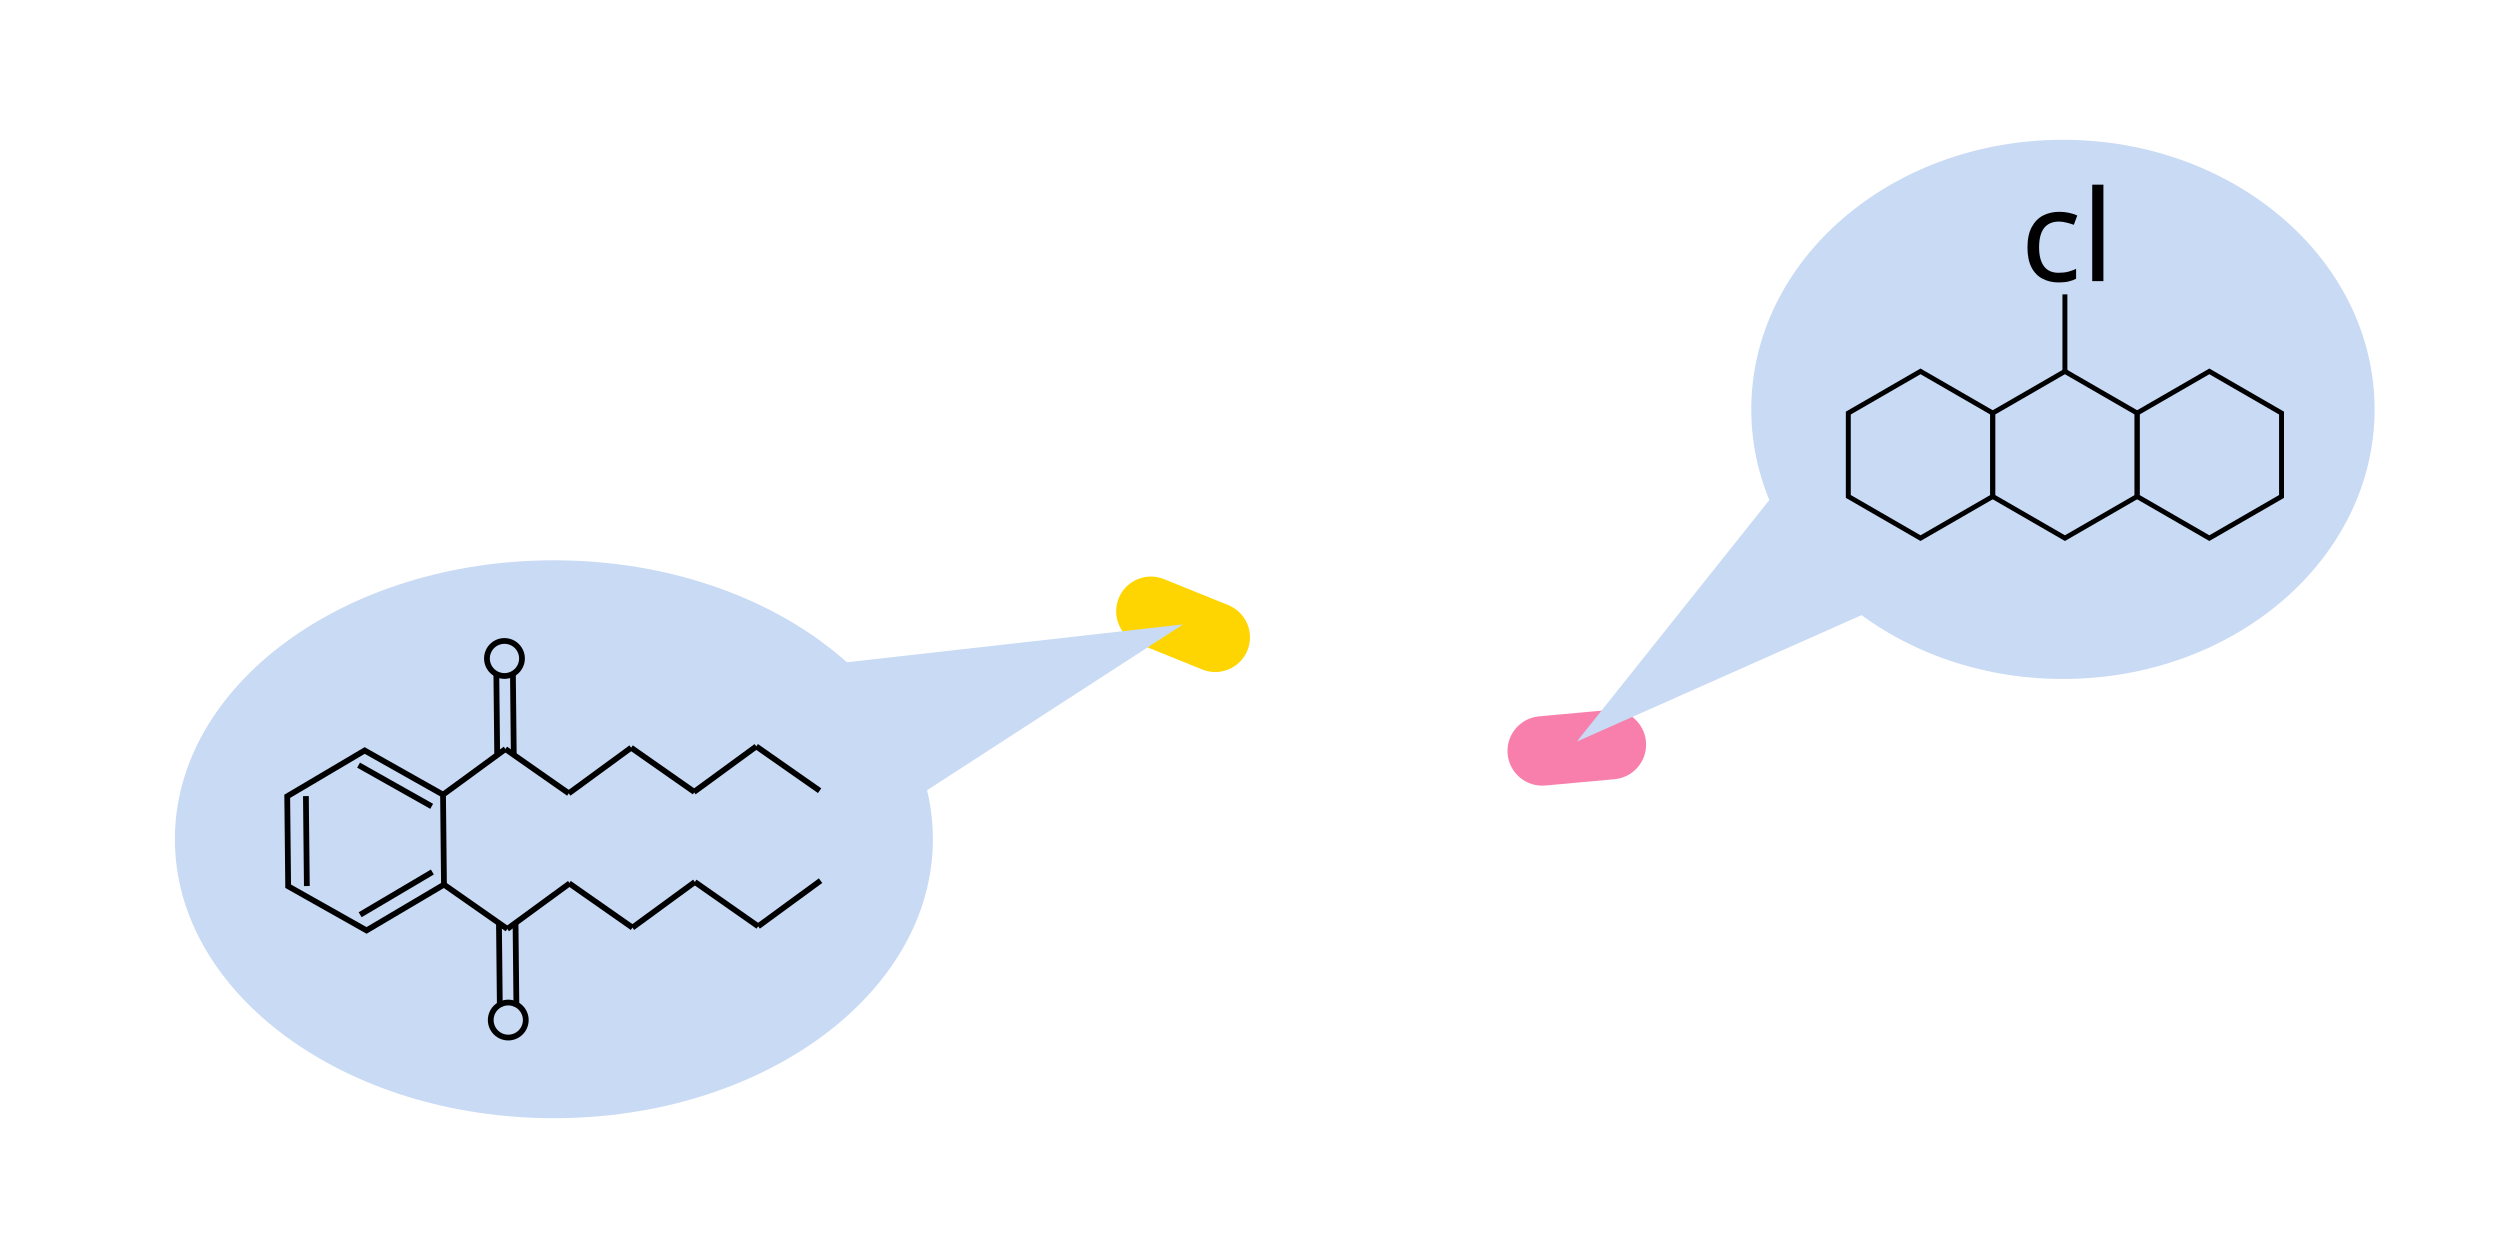
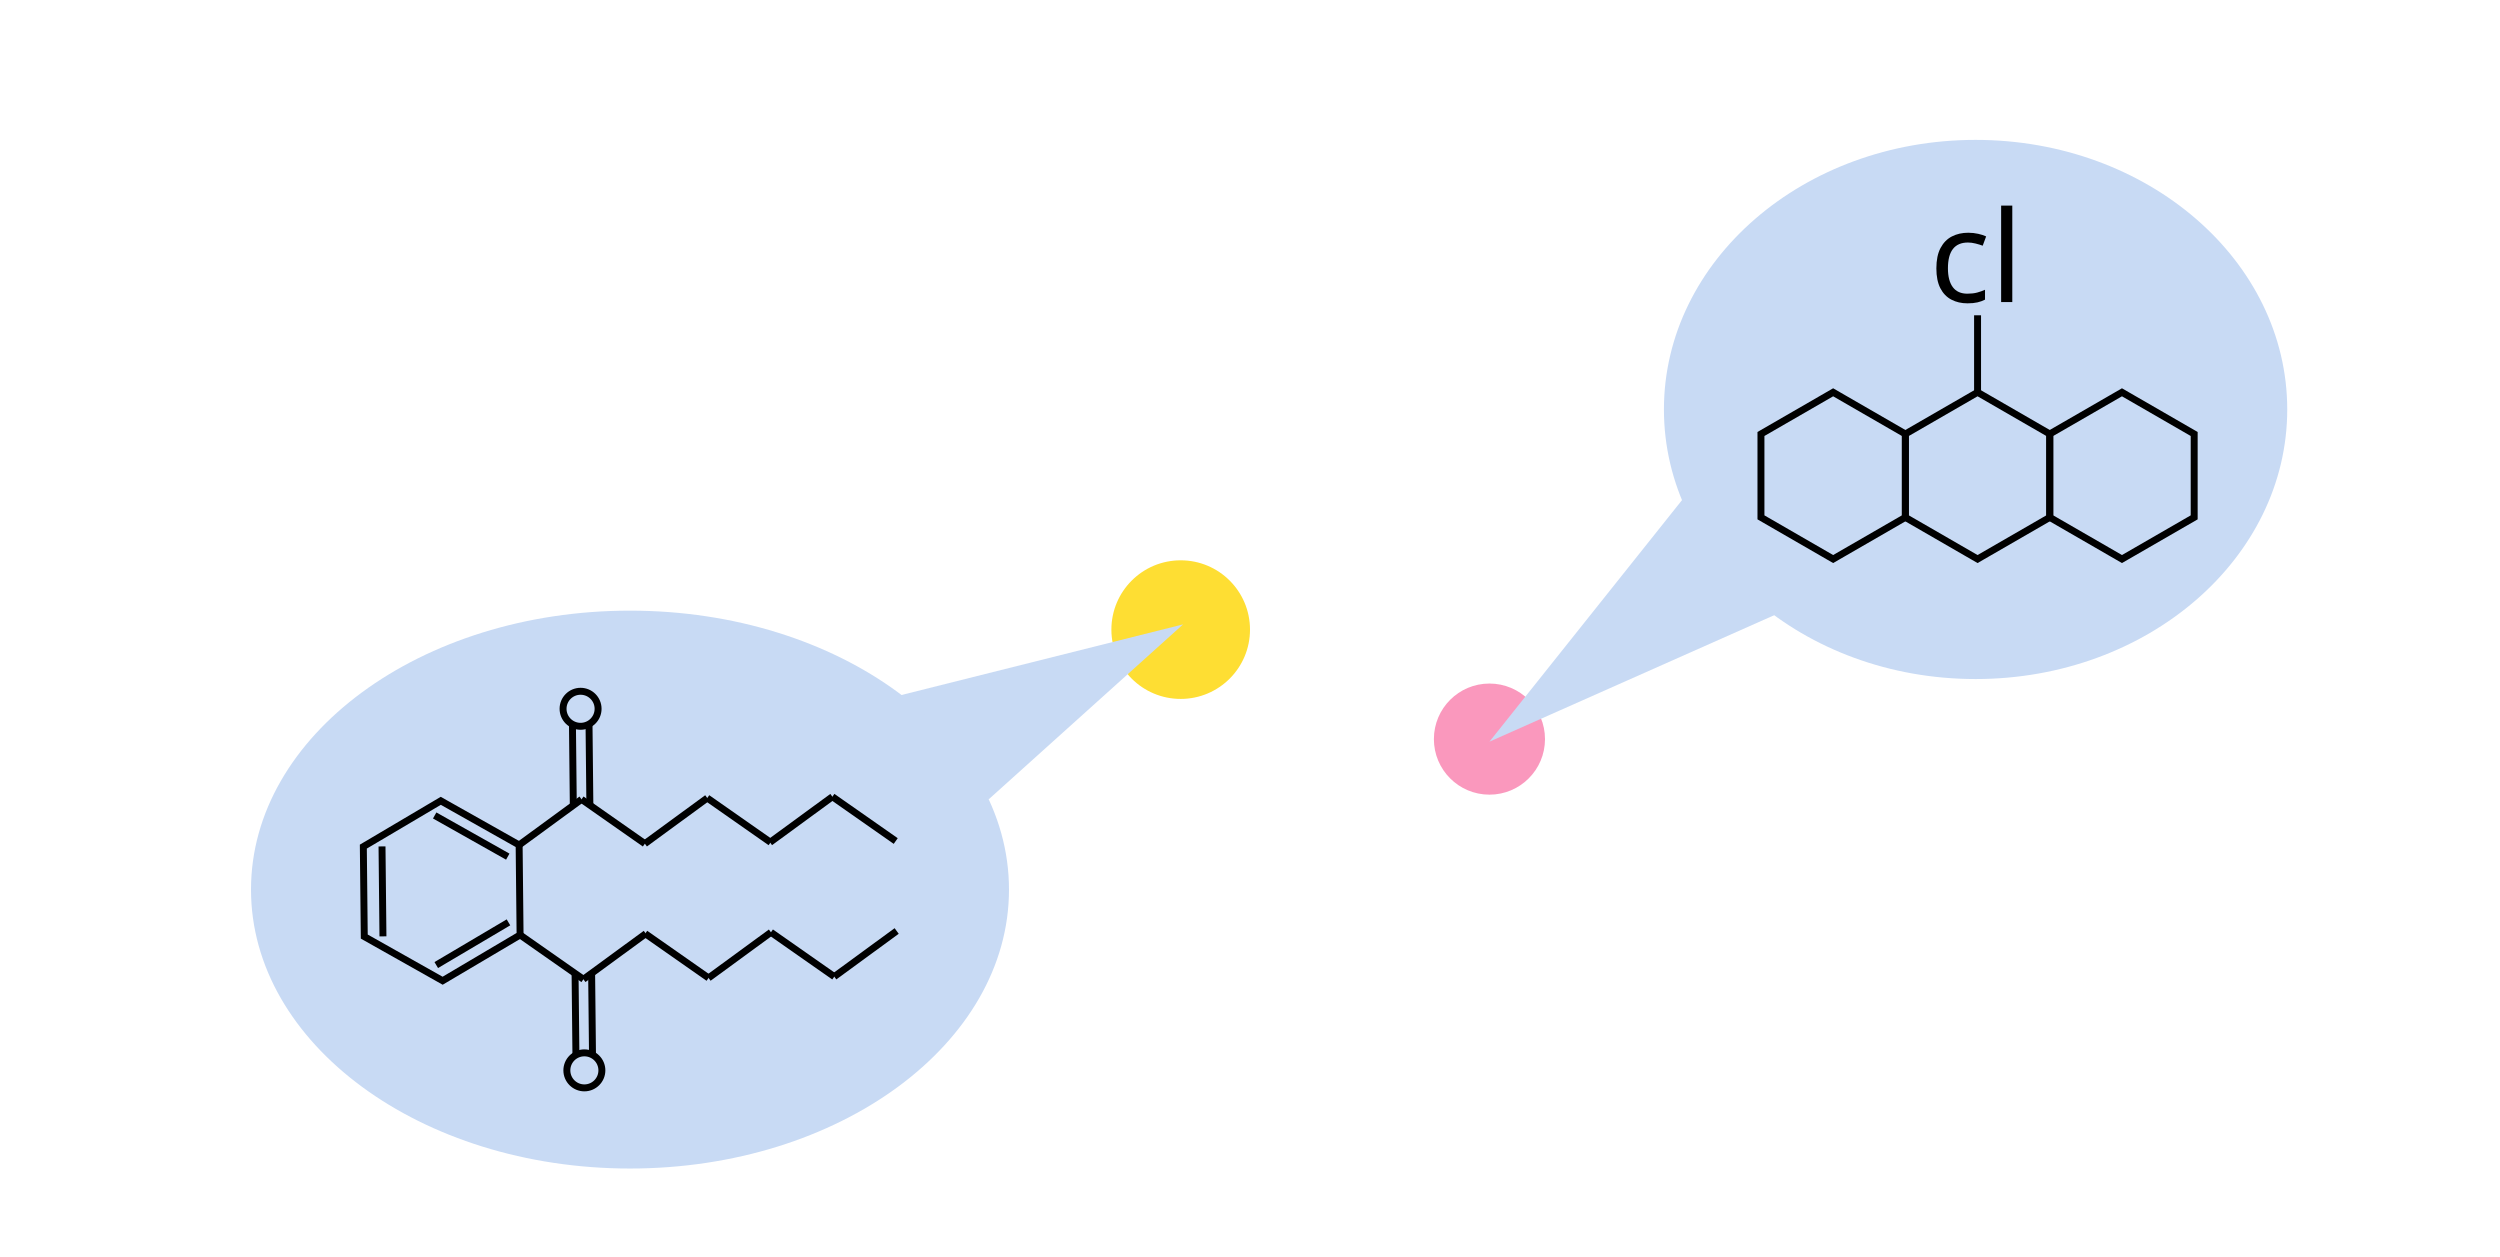
<svg xmlns="http://www.w3.org/2000/svg" width="100%" height="100%" viewBox="0 0 360 181" version="1.1" xml:space="preserve" style="fill-rule:evenodd;clip-rule:evenodd;">
  <rect id="T.-.-Lund.-.-DescriptionMolecule" x="0" y="0" width="360" height="181" style="fill:none;" />
-   <path d="M179.635,93.644c1.034,-2.559 -0.204,-5.475 -2.763,-6.509l-9.272,-3.746c-2.558,-1.034 -5.475,0.204 -6.509,2.763c-1.033,2.558 0.205,5.475 2.763,6.509l9.272,3.746c2.559,1.034 5.475,-0.204 6.509,-2.763Z" style="fill:#fed500;" />
-   <path d="M132.335,114.542l-12.108,-18.984l50.136,-5.648l-38.028,24.632Z" style="fill:#c8daf4;fill-rule:nonzero;" />
-   <ellipse cx="79.76" cy="120.853" rx="54.575" ry="40.168" style="fill:#c8daf4;" />
+   <circle cx="170.02" cy="90.665" r="9.98" style="fill:#fed500;fill-opacity:0.8;" />
+   <path d="M142.371,115.105l-14.811,-14.46l42.803,-10.735l-27.992,25.195Z" style="fill:#c8daf4;fill-rule:nonzero;" />
+   <ellipse cx="90.72" cy="128.1" rx="54.575" ry="40.168" style="fill:#c8daf4;" />
  <g>
-     <path d="M63.932,127.384l-11.151,6.595l-11.285,-6.36l-0.136,-12.953l11.15,-6.595l11.286,6.36l0.136,12.953Z" style="fill:none;stroke:#000;stroke-width:0.83px;" />
-     <path d="M63.796,114.431l8.984,-6.572" style="fill:none;stroke:#000;stroke-width:0.83px;" />
-     <path d="M63.932,127.384l9.12,6.382" style="fill:none;stroke:#000;stroke-width:0.83px;" />
-     <path d="M72.78,107.859l9.12,6.382" style="fill:none;stroke:#000;stroke-width:0.83px;" />
-     <path d="M73.052,133.766l8.984,-6.572" style="fill:none;stroke:#000;stroke-width:0.83px;" />
-     <path d="M81.9,114.241l8.985,-6.572" style="fill:none;stroke:#000;stroke-width:0.83px;" />
-     <path d="M90.885,107.669l9.12,6.382" style="fill:none;stroke:#000;stroke-width:0.83px;" />
-     <path d="M81.951,127.195l9.121,6.382" style="fill:none;stroke:#000;stroke-width:0.83px;" />
-     <path d="M91.072,133.577l8.984,-6.572" style="fill:none;stroke:#000;stroke-width:0.83px;" />
-     <path d="M99.92,114.052l8.984,-6.572" style="fill:none;stroke:#000;stroke-width:0.83px;" />
-     <path d="M108.904,107.48l9.12,6.382" style="fill:none;stroke:#000;stroke-width:0.83px;" />
-     <path d="M100.056,127.005l9.12,6.383" style="fill:none;stroke:#000;stroke-width:0.83px;" />
-     <path d="M109.176,133.388l8.984,-6.572" style="fill:none;stroke:#000;stroke-width:0.83px;" />
-     <path d="M44.05,114.638l0.136,12.953" style="fill:none;stroke:#000;stroke-width:0.83px;" />
-     <path d="M51.635,110.181l10.525,5.93" style="fill:none;stroke:#000;stroke-width:0.83px;" />
-     <path d="M62.259,125.571l-10.398,6.15" style="fill:none;stroke:#000;stroke-width:0.83px;" />
-     <path d="M71.596,108.725l-0.125,-11.869" style="fill:none;stroke:#000;stroke-width:0.83px;" />
-     <path d="M73.982,108.7l-0.124,-11.869" style="fill:none;stroke:#000;stroke-width:0.83px;" />
-     <path d="M71.975,144.931l-0.124,-11.869" style="fill:none;stroke:#000;stroke-width:0.83px;" />
-     <path d="M74.362,144.906l-0.124,-11.869" style="fill:none;stroke:#000;stroke-width:0.83px;" />
-     <circle cx="72.643" cy="94.819" r="2.522" style="fill:none;stroke:#000;stroke-width:0.83px;" />
-     <circle cx="73.189" cy="146.887" r="2.522" style="fill:none;stroke:#000;stroke-width:0.83px;" />
+     <path d="M74.891,134.631l-11.15,6.595l-11.286,-6.36l-0.135,-12.954l11.15,-6.594l11.285,6.359l0.136,12.954Z" style="fill:none;stroke:#000;stroke-width:1px;" />
+     <path d="M74.755,121.677l8.985,-6.572" style="fill:none;stroke:#000;stroke-width:1px;" />
+     <path d="M74.891,134.631l9.12,6.382" style="fill:none;stroke:#000;stroke-width:1px;" />
+     <path d="M83.74,115.105l9.12,6.383" style="fill:none;stroke:#000;stroke-width:1px;" />
+     <path d="M84.011,141.013l8.985,-6.572" style="fill:none;stroke:#000;stroke-width:1px;" />
+     <path d="M92.86,121.488l8.984,-6.572" style="fill:none;stroke:#000;stroke-width:1px;" />
+     <path d="M101.844,114.916l9.121,6.382" style="fill:none;stroke:#000;stroke-width:1px;" />
+     <path d="M92.911,134.442l9.12,6.382" style="fill:none;stroke:#000;stroke-width:1px;" />
+     <path d="M102.031,140.824l8.984,-6.572" style="fill:none;stroke:#000;stroke-width:1px;" />
+     <path d="M110.88,121.298l8.984,-6.571" style="fill:none;stroke:#000;stroke-width:1px;" />
+     <path d="M119.864,114.727l9.12,6.382" style="fill:none;stroke:#000;stroke-width:1px;" />
+     <path d="M111.015,134.252l9.12,6.382" style="fill:none;stroke:#000;stroke-width:1px;" />
+     <path d="M120.135,140.634l8.985,-6.572" style="fill:none;stroke:#000;stroke-width:1px;" />
+     <path d="M55.01,121.884l0.135,12.954" style="fill:none;stroke:#000;stroke-width:1px;" />
+     <path d="M62.595,117.427l10.524,5.93" style="fill:none;stroke:#000;stroke-width:1px;" />
+     <path d="M73.219,132.818l-10.398,6.15" style="fill:none;stroke:#000;stroke-width:1px;" />
+     <path d="M82.555,115.971l-0.124,-11.868" style="fill:none;stroke:#000;stroke-width:1px;" />
+     <path d="M84.942,115.947l-0.125,-11.87" style="fill:none;stroke:#000;stroke-width:1px;" />
+     <path d="M82.935,152.178l-0.124,-11.87" style="fill:none;stroke:#000;stroke-width:1px;" />
+     <path d="M85.322,152.153l-0.125,-11.87" style="fill:none;stroke:#000;stroke-width:1px;" />
+     <circle cx="83.603" cy="102.066" r="2.522" style="fill:none;stroke:#000;stroke-width:1px;" />
+     <circle cx="84.149" cy="154.133" r="2.522" style="fill:none;stroke:#000;stroke-width:1px;" />
  </g>
-   <path d="M237.018,106.772c-0.25,-2.748 -2.685,-4.776 -5.433,-4.525l-9.959,0.907c-2.748,0.251 -4.776,2.685 -4.525,5.433c0.25,2.748 2.685,4.776 5.433,4.526l9.959,-0.908c2.748,-0.25 4.776,-2.684 4.525,-5.433Z" style="fill:#f87eac;" />
-   <path d="M227.06,106.788l30.082,-37.736l14.169,18.083l-44.251,19.653Z" style="fill:#c8daf4;fill-rule:nonzero;" />
-   <ellipse cx="297.063" cy="58.952" rx="44.878" ry="38.82" style="fill:#c8daf4;" />
+   <circle cx="214.48" cy="106.431" r="8" style="fill:#f87eac;fill-opacity:0.8;" />
+   <path d="M214.48,106.8l30.082,-37.736l14.17,18.083l-44.252,19.653Z" style="fill:#c8daf4;fill-rule:nonzero;" />
+   <ellipse cx="284.484" cy="58.963" rx="44.878" ry="38.82" style="fill:#c8daf4;" />
  <g>
-     <path d="M286.951,71.489l-10.398,6.003l-10.397,-6.003l0,-12.007l10.397,-6.004l10.398,6.004l0,12.007Z" style="fill:none;stroke:#000;stroke-width:0.71px;" />
-     <path d="M307.746,71.489l-10.398,6.003l-10.397,-6.003l0,-12.007l10.397,-6.004l10.398,6.004l0,12.007Z" style="fill:none;stroke:#000;stroke-width:0.71px;" />
-     <path d="M328.541,71.489l-10.398,6.003l-10.397,-6.003l0,-12.007l10.397,-6.004l10.398,6.004l0,12.007Z" style="fill:none;stroke:#000;stroke-width:0.71px;" />
-     <path d="M297.348,53.478l0,-11.088" style="fill:none;stroke:#000;stroke-width:0.71px;" />
-     <rect x="290.958" y="27.505" width="12.78" height="14.885" style="fill:none;" />
-     <text x="290.957px" y="40.486px" style="font-family:'LucidaGrande', 'Lucida Grande', sans-serif;font-weight:500;font-size:18.283px;">cl</text>
+     <path d="M274.372,74.5l-10.398,6.003l-10.397,-6.003l0,-12.006l10.397,-6.004l10.398,6.004l0,12.006Z" style="fill:none;stroke:#000;stroke-width:1px;" />
+     <path d="M295.166,74.5l-10.397,6.003l-10.397,-6.003l0,-12.006l10.397,-6.004l10.397,6.004l0,12.006Z" style="fill:none;stroke:#000;stroke-width:1px;" />
+     <path d="M315.962,74.5l-10.398,6.003l-10.398,-6.003l0,-12.006l10.398,-6.004l10.398,6.004l0,12.006Z" style="fill:none;stroke:#000;stroke-width:1px;" />
+     <path d="M284.769,56.49l0,-11.088" style="fill:none;stroke:#000;stroke-width:1px;" />
+     <g transform="matrix(0.17675,0,0,0.17675,277.832,43.4981)">
+       <text x="0px" y="0px" style="font-family:'LucidaGrande', 'Lucida Grande', sans-serif;font-weight:500;font-size:103.442px;fill:none;">cl</text>
+       <text x="0px" y="0px" style="font-family:'LucidaGrande', 'Lucida Grande', sans-serif;font-weight:500;font-size:103.442px;">cl</text>
+     </g>
  </g>
</svg>
